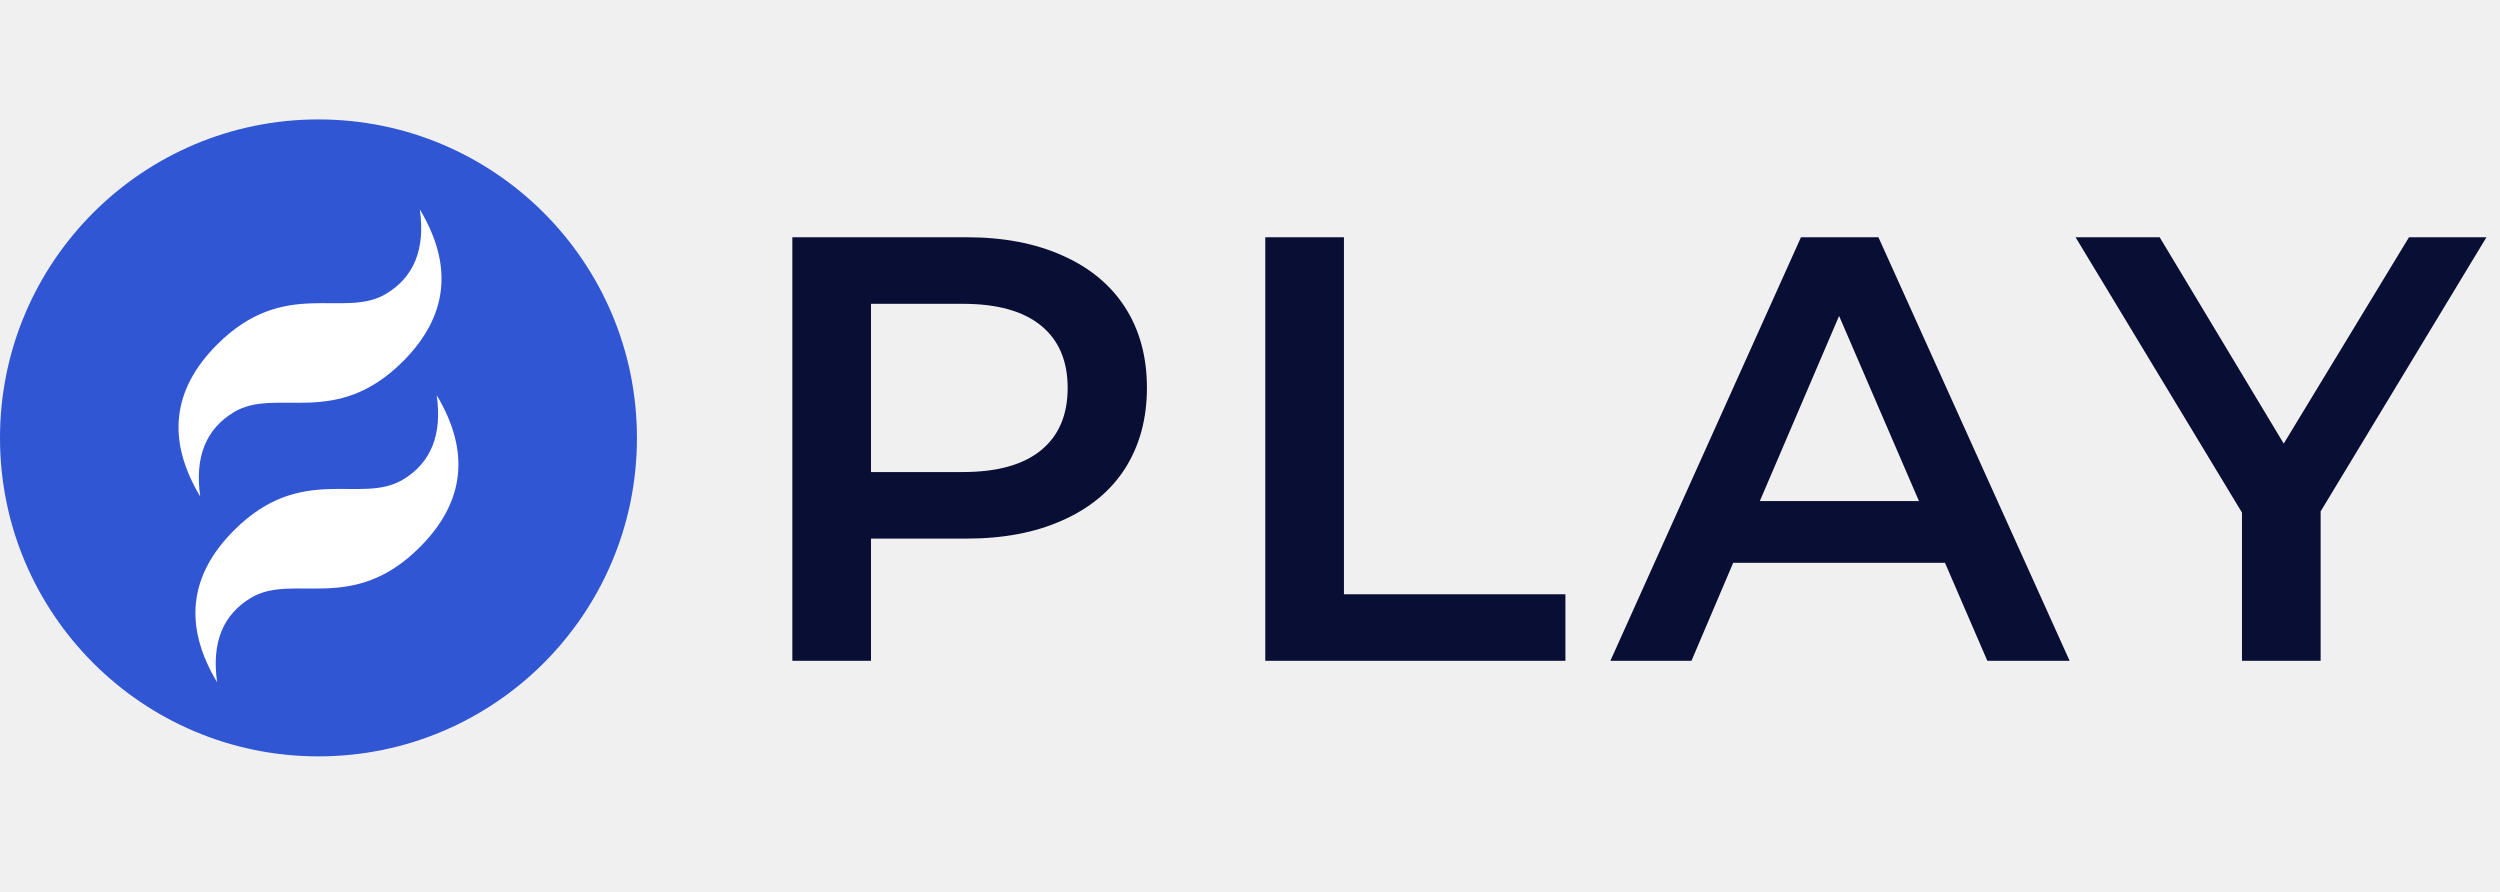
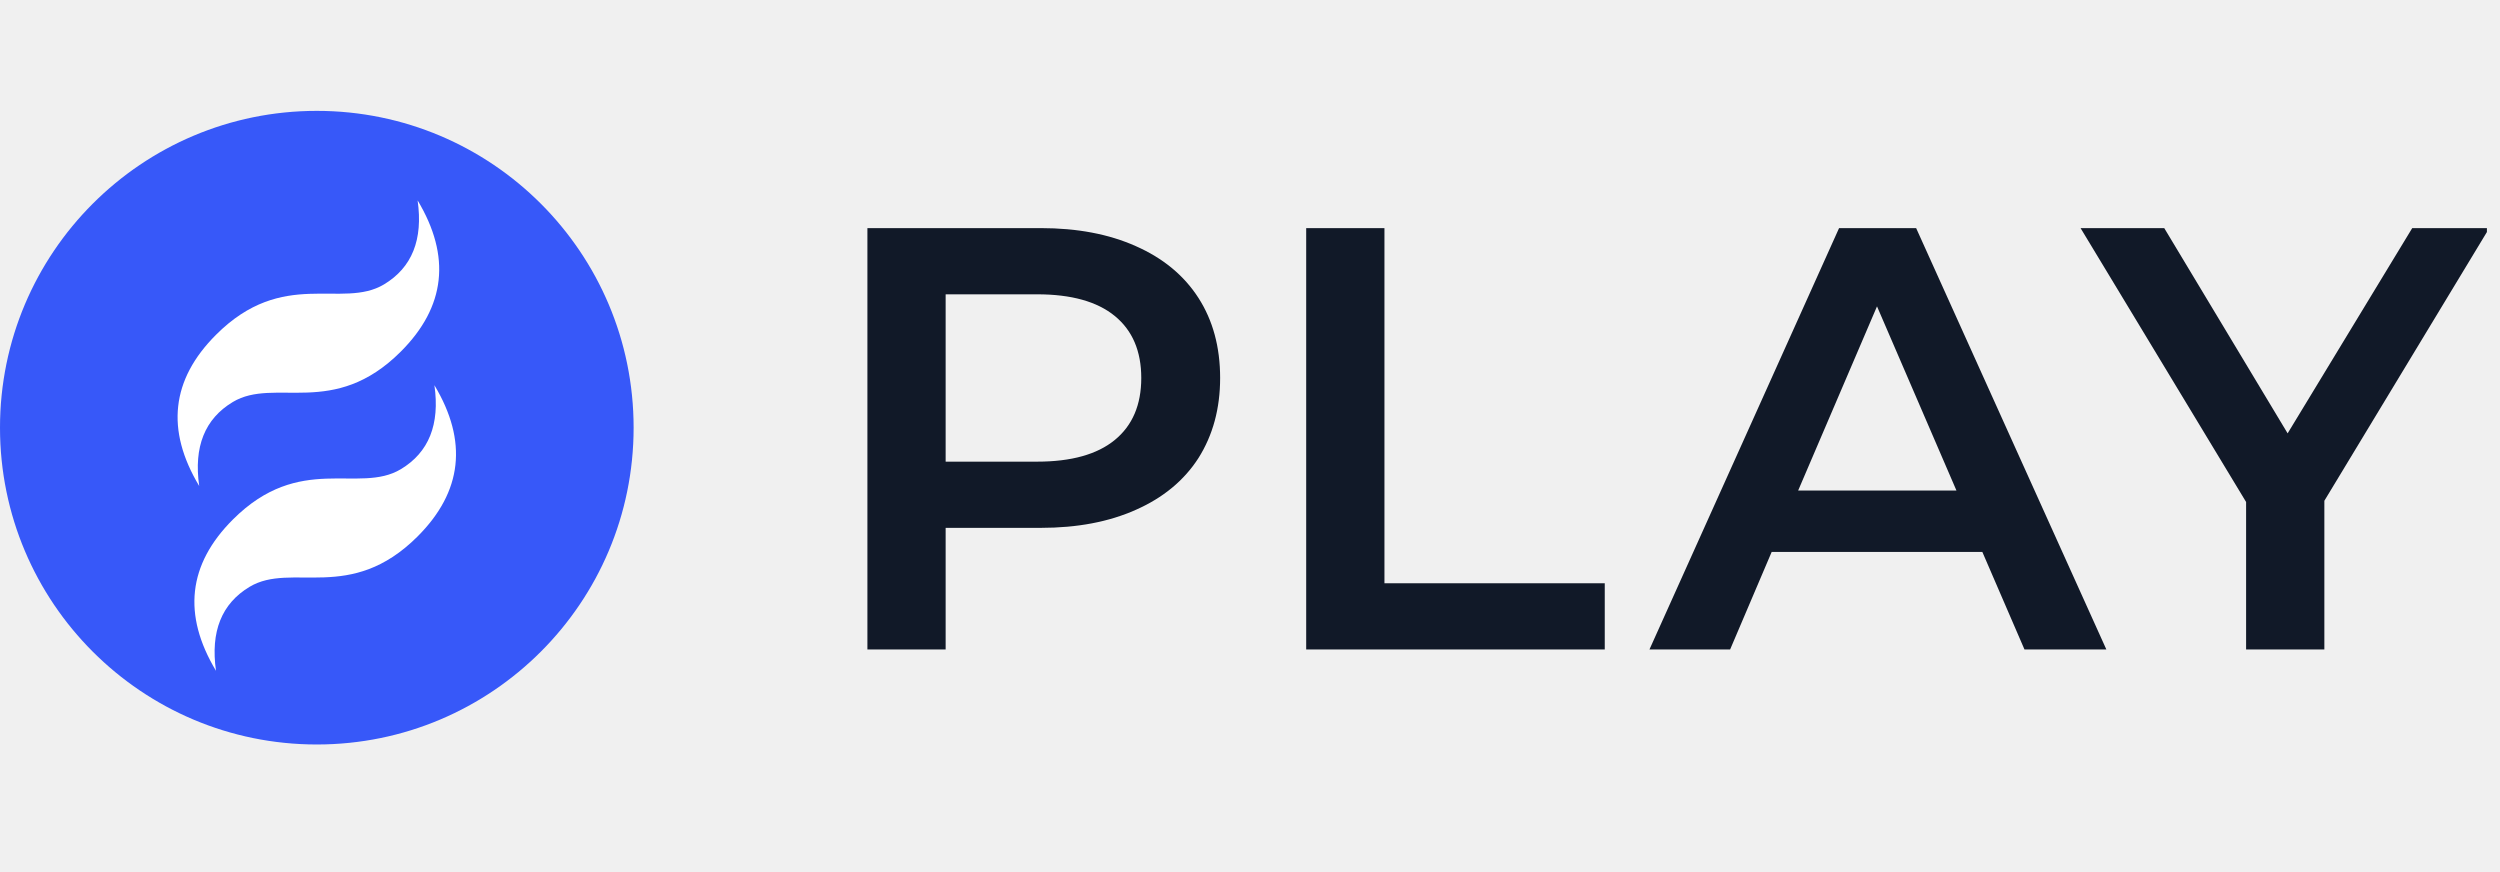
- <svg xmlns="http://www.w3.org/2000/svg" fill="none" height="56" viewBox="0 0 157 56" width="157">
-   <path d="m60.703 14.9c2.305 0 4.307.38 6.004 1.14 1.723.76 3.04 1.849 3.952 3.268s1.368 3.103 1.368 5.054c0 1.925-.456 3.61-1.368 5.054-.912 1.419-2.229 2.508-3.952 3.268-1.697.76-3.699 1.14-6.004 1.14h-6.004v7.676h-4.94v-26.6zm-.228 14.744c2.153 0 3.787-.456 4.902-1.368s1.672-2.217 1.672-3.914-.557-3.002-1.672-3.914-2.749-1.368-4.902-1.368h-5.776v10.564zm18.985-14.744h4.94v22.42h13.908v4.18h-18.848zm42.685 20.444h-13.3l-2.622 6.156h-5.092l11.97-26.6h4.864l12.008 26.6h-5.168zm-1.634-3.876-5.016-11.628-4.978 11.628zm25.225.646v9.386h-4.94v-9.31l-10.45-17.29h5.282l7.79 12.958 7.866-12.958h4.864z" fill="#090e34" />
-   <path d="m20 47.5c11.046 0 20-8.954 20-20s-8.954-20-20-20-20 8.954-20 20 8.954 20 20 20z" fill="#3056d3" />
-   <path clip-rule="evenodd" d="m12.575 31.182c-2.121-3.535-1.768-6.718 1.061-9.546 4.243-4.243 7.955-1.591 10.607-3.182 1.768-1.061 2.475-2.828 2.121-5.303 2.121 3.535 1.768 6.718-1.061 9.546-4.243 4.243-7.955 1.591-10.607 3.182-1.768 1.061-2.475 2.828-2.121 5.303zm1.061 11.667c-2.121-3.535-1.768-6.718 1.061-9.546 4.243-4.243 7.955-1.591 10.607-3.182 1.768-1.061 2.475-2.828 2.121-5.303 2.121 3.535 1.768 6.718-1.061 9.546-4.243 4.243-7.955 1.591-10.607 3.182-1.768 1.061-2.475 2.828-2.121 5.303z" fill="#fff" fill-rule="evenodd" />
+ <svg xmlns="http://www.w3.org/2000/svg" width="132" height="46" viewBox="0 0 132 46" fill="none">
+   <g clip-path="url(#clip0_2151_1148)">
+     <path d="M54.952 12.044C56.88 12.044 58.554 12.362 59.973 12.997C61.414 13.633 62.516 14.544 63.279 15.731C64.041 16.917 64.423 18.326 64.423 19.958C64.423 21.568 64.041 22.977 63.279 24.185C62.516 25.371 61.414 26.282 59.973 26.918C58.554 27.553 56.88 27.871 54.952 27.871H49.93V34.291H45.799V12.044H54.952ZM54.761 24.375C56.562 24.375 57.929 23.994 58.861 23.231C59.793 22.468 60.259 21.377 60.259 19.958C60.259 18.538 59.793 17.447 58.861 16.684C57.929 15.921 56.562 15.54 54.761 15.54H49.93V24.375H54.761ZM68.967 12.044H73.099V30.795H84.731V34.291H68.967V12.044ZM104.668 29.143H93.544L91.351 34.291H87.092L97.103 12.044H101.172L111.215 34.291H106.892L104.668 29.143ZM103.301 25.901L99.106 16.176L94.942 25.901H103.301ZM122.726 26.441V34.291H118.594V26.505L109.854 12.044H114.272L120.787 22.881L127.366 12.044H131.434L122.726 26.441Z" fill="#111928" />
+     <path d="M16.727 39.309C25.965 39.309 33.455 31.82 33.455 22.582C33.455 13.344 25.965 5.854 16.727 5.854C7.489 5.854 0 13.344 0 22.582C0 31.82 7.489 39.309 16.727 39.309Z" fill="#3758F9" />
+     <path fill-rule="evenodd" clip-rule="evenodd" d="M10.518 25.661C8.743 22.704 9.039 20.043 11.405 17.677C14.953 14.129 18.058 16.347 20.276 15.016C21.754 14.129 22.346 12.651 22.05 10.581C23.824 13.537 23.528 16.199 21.163 18.564C17.614 22.113 14.509 19.895 12.292 21.226C10.813 22.113 10.222 23.591 10.518 25.661ZM11.405 35.419C9.63 32.462 9.926 29.801 12.292 27.435C15.84 23.887 18.945 26.105 21.163 24.774C22.641 23.887 23.233 22.409 22.937 20.339C24.711 23.296 24.415 25.957 22.05 28.323C18.501 31.871 15.396 29.653 13.179 30.984C11.7 31.871 11.109 33.349 11.405 35.419Z" fill="white" />
+   </g>
+   <defs>
+     <clipPath id="clip0_2151_1148">
+       <rect width="131.309" height="46" fill="white" />
+     </clipPath>
+   </defs>
</svg>
